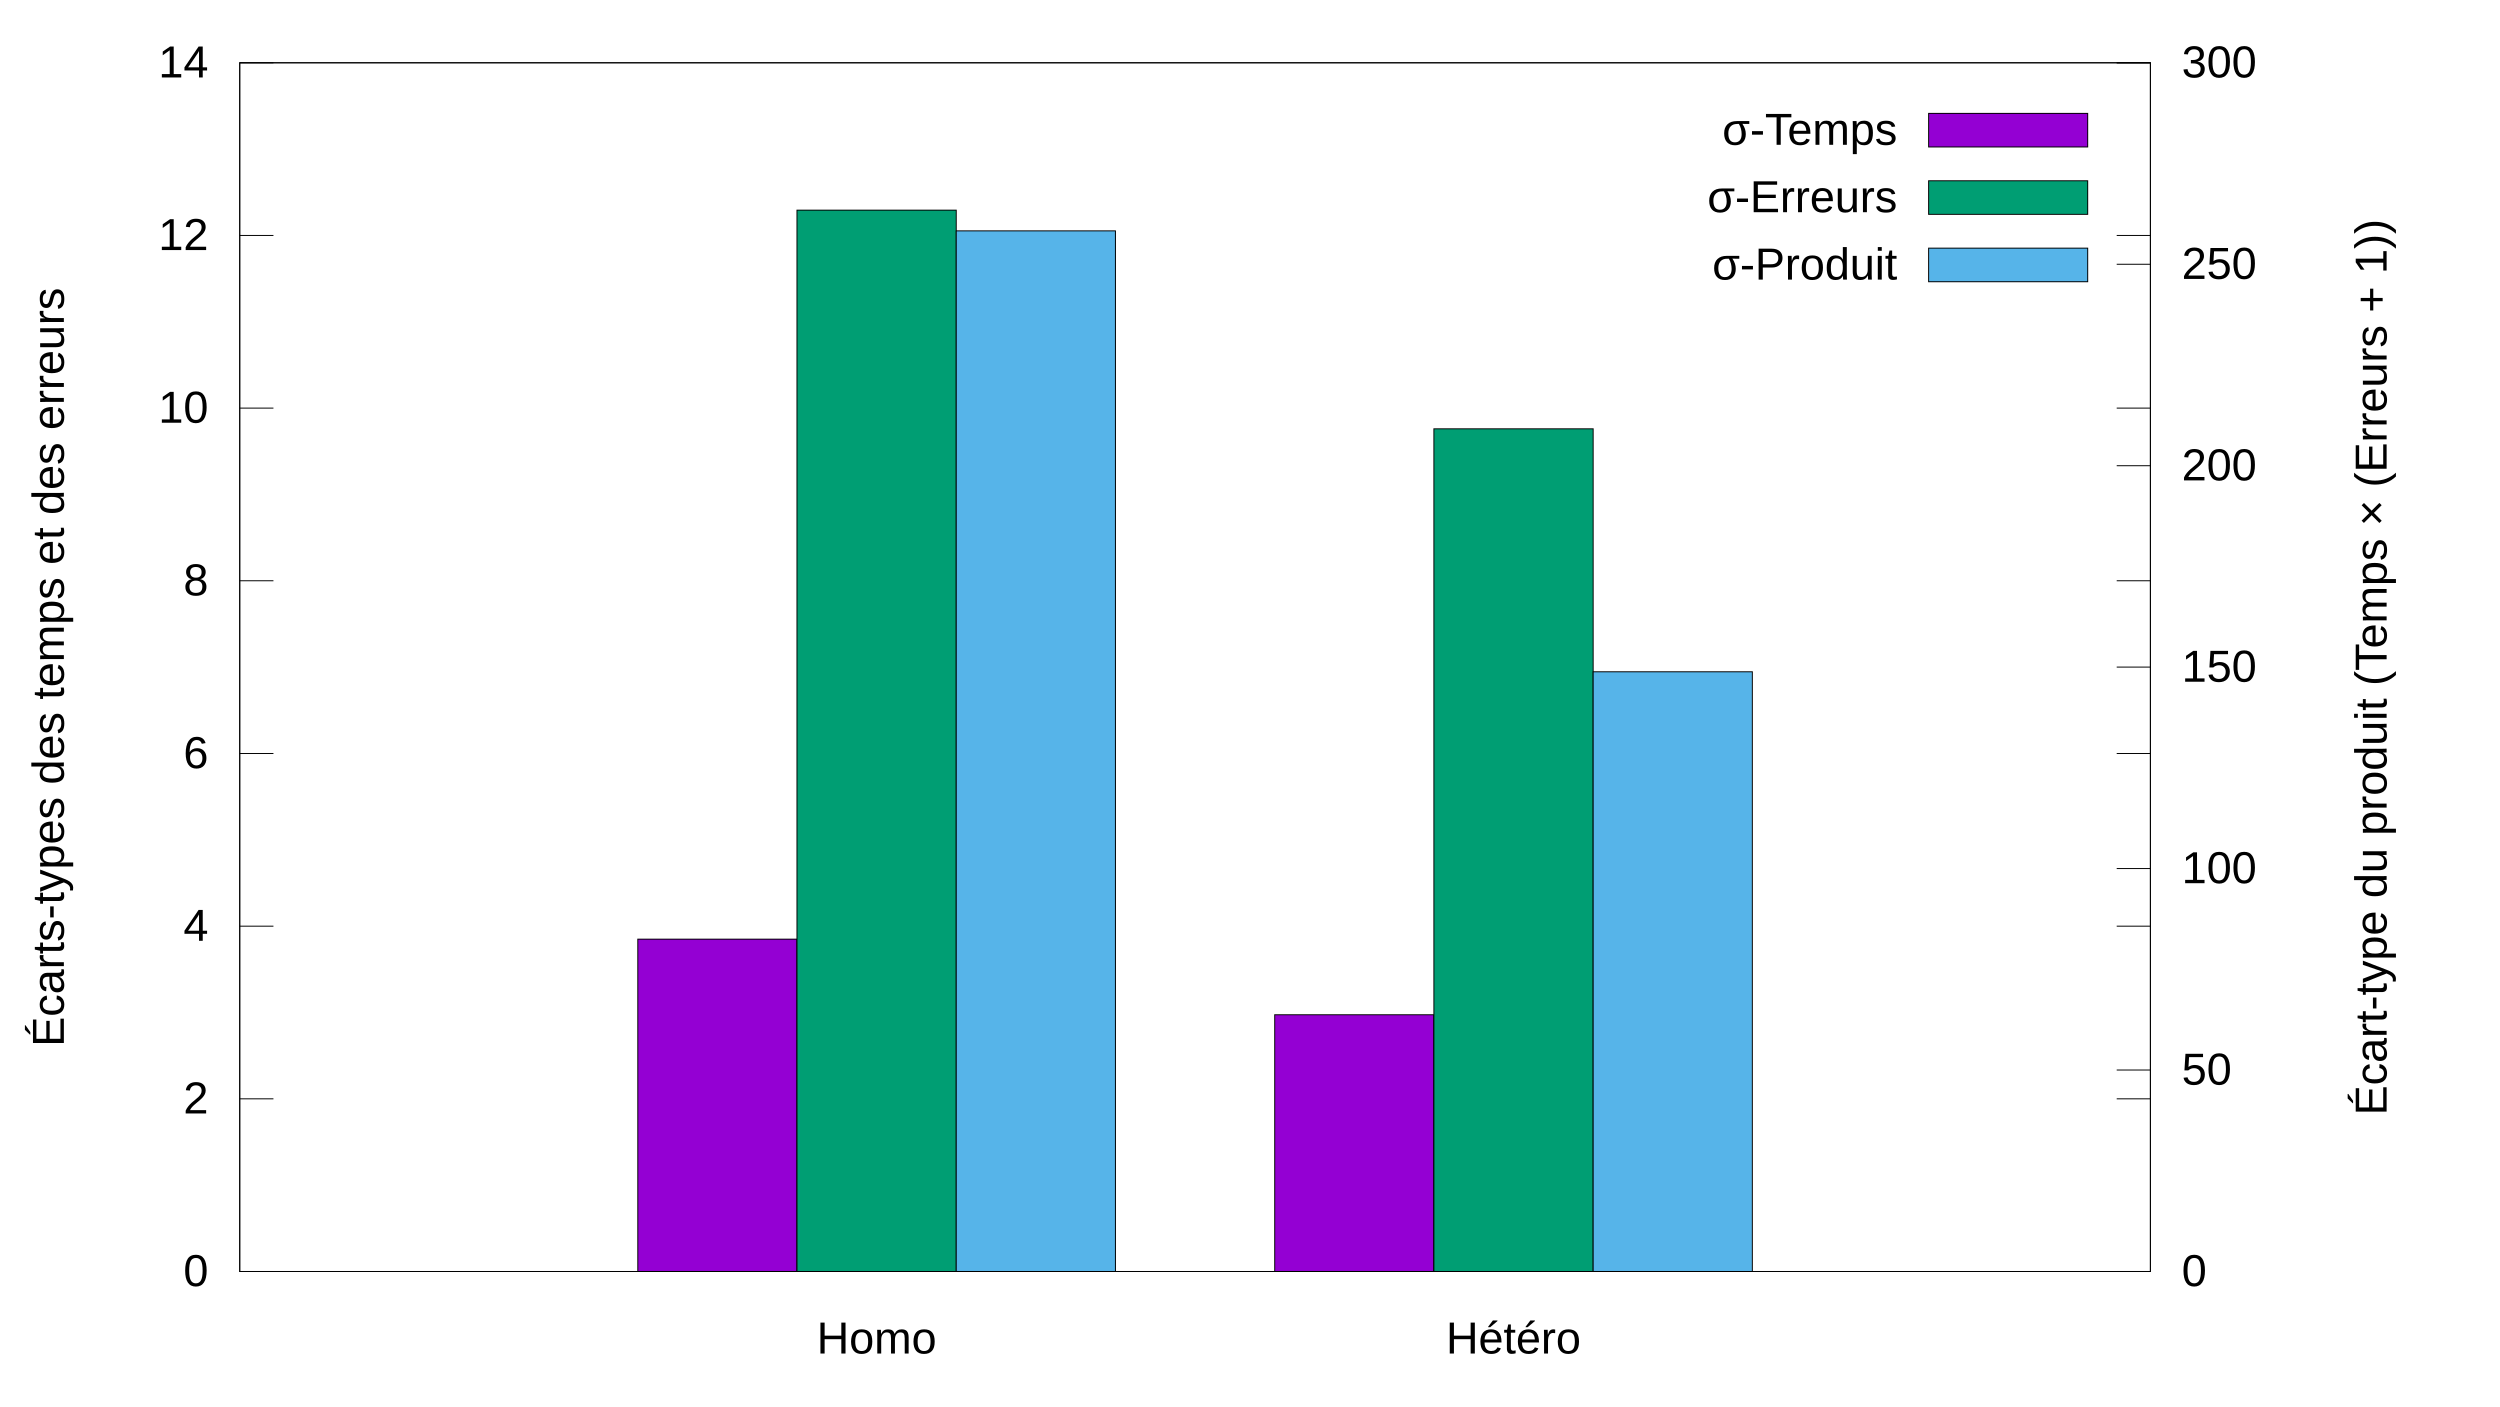
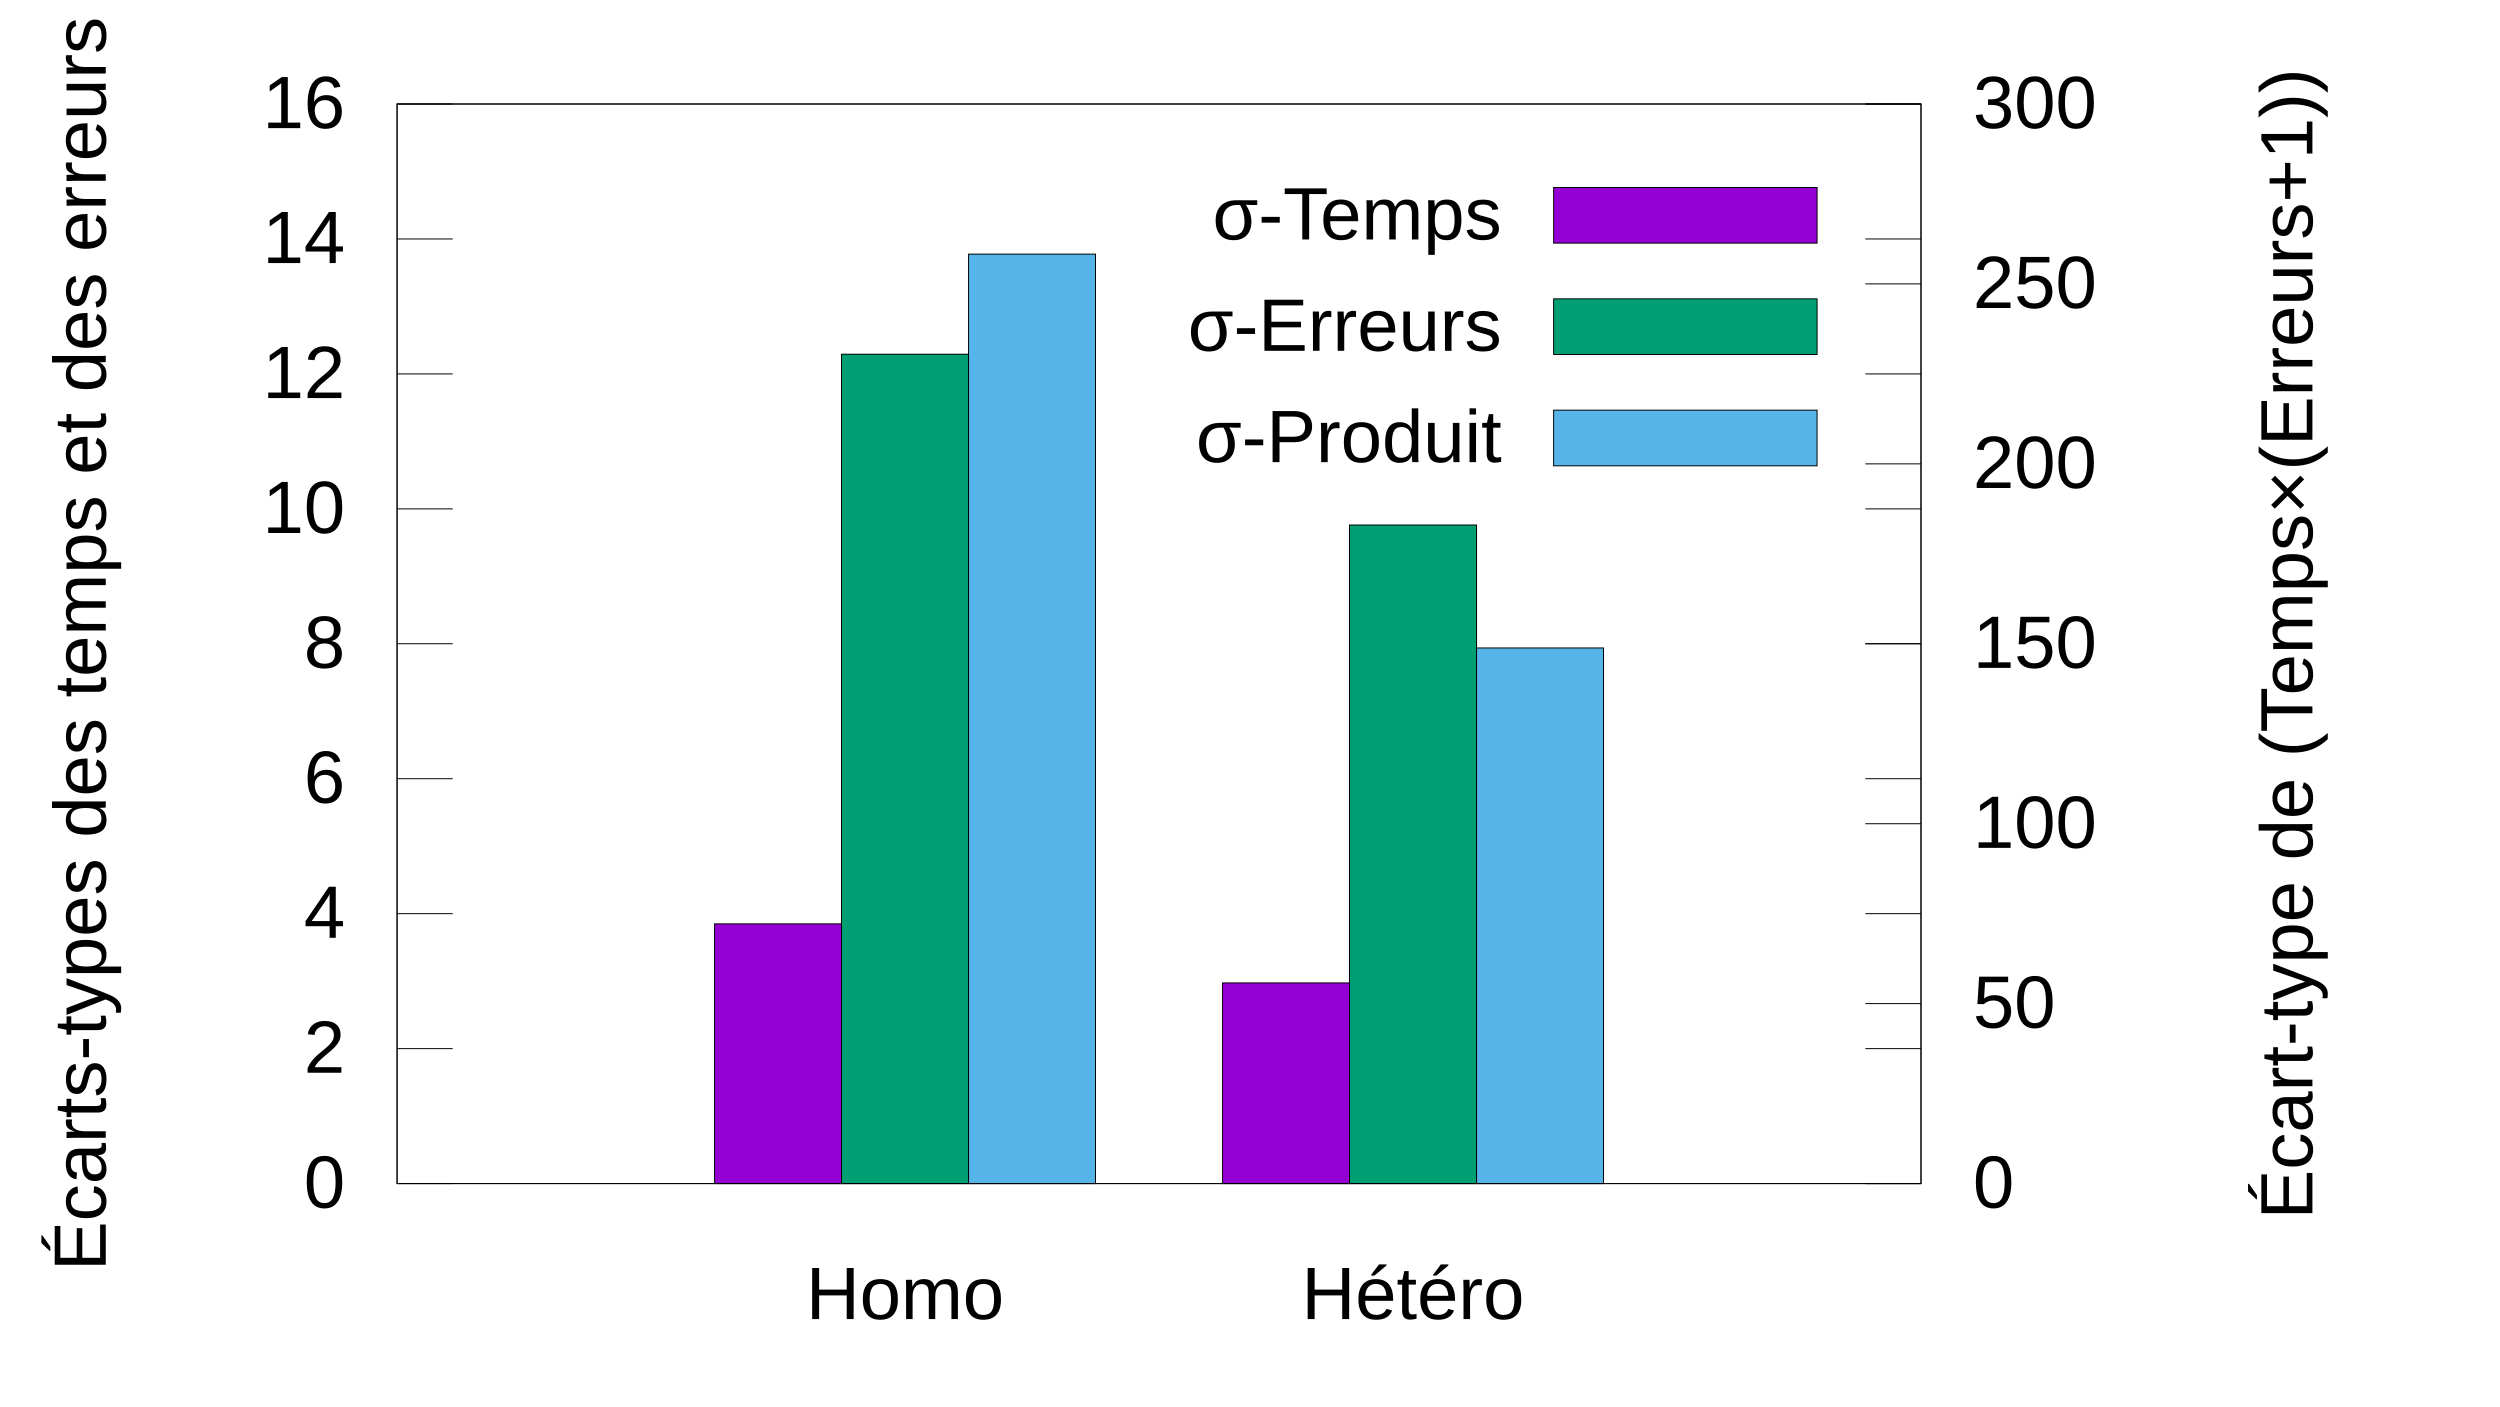
<svg xmlns="http://www.w3.org/2000/svg" xmlns:xlink="http://www.w3.org/1999/xlink" width="2560" height="1440" viewBox="0 0 2560 1440">
  <g id="gnuplot_canvas">
    <rect x="0" y="0" width="2560" height="1440" fill="none" />
    <defs>
      <circle id="gpDot" r="0.5" stroke-width="0.5" />
-       <path id="gpPt0" stroke-width="0.058" stroke="currentColor" d="M-1,0 h2 M0,-1 v2" />
-       <path id="gpPt1" stroke-width="0.058" stroke="currentColor" d="M-1,-1 L1,1 M1,-1 L-1,1" />
-       <path id="gpPt2" stroke-width="0.058" stroke="currentColor" d="M-1,0 L1,0 M0,-1 L0,1 M-1,-1 L1,1 M-1,1 L1,-1" />
-       <rect id="gpPt3" stroke-width="0.058" stroke="currentColor" x="-1" y="-1" width="2" height="2" />
-       <rect id="gpPt4" stroke-width="0.058" stroke="currentColor" fill="currentColor" x="-1" y="-1" width="2" height="2" />
-       <circle id="gpPt5" stroke-width="0.058" stroke="currentColor" cx="0" cy="0" r="1" />
+       <path id="gpPt0" stroke-width="0.035" stroke="currentColor" d="M-1,0 h2 M0,-1 v2" />
+       <path id="gpPt1" stroke-width="0.035" stroke="currentColor" d="M-1,-1 L1,1 M1,-1 L-1,1" />
+       <path id="gpPt2" stroke-width="0.035" stroke="currentColor" d="M-1,0 L1,0 M0,-1 L0,1 M-1,-1 L1,1 M-1,1 L1,-1" />
+       <rect id="gpPt3" stroke-width="0.035" stroke="currentColor" x="-1" y="-1" width="2" height="2" />
+       <rect id="gpPt4" stroke-width="0.035" stroke="currentColor" fill="currentColor" x="-1" y="-1" width="2" height="2" />
+       <circle id="gpPt5" stroke-width="0.035" stroke="currentColor" cx="0" cy="0" r="1" />
      <use xlink:href="#gpPt5" id="gpPt6" fill="currentColor" stroke="none" />
-       <path id="gpPt7" stroke-width="0.058" stroke="currentColor" d="M0,-1.33 L-1.33,0.67 L1.33,0.67 z" />
+       <path id="gpPt7" stroke-width="0.035" stroke="currentColor" d="M0,-1.33 L-1.33,0.67 L1.33,0.67 z" />
      <use xlink:href="#gpPt7" id="gpPt8" fill="currentColor" stroke="none" />
      <use xlink:href="#gpPt7" id="gpPt9" stroke="currentColor" transform="rotate(180)" />
      <use xlink:href="#gpPt9" id="gpPt10" fill="currentColor" stroke="none" />
      <use xlink:href="#gpPt3" id="gpPt11" stroke="currentColor" transform="rotate(45)" />
      <use xlink:href="#gpPt11" id="gpPt12" fill="currentColor" stroke="none" />
-       <path id="gpPt13" stroke-width="0.058" stroke="currentColor" d="M0,1.330 L1.265,0.411 L0.782,-1.067 L-0.782,-1.076 L-1.265,0.411 z" />
+       <path id="gpPt13" stroke-width="0.035" stroke="currentColor" d="M0,1.330 L1.265,0.411 L0.782,-1.067 L-0.782,-1.076 L-1.265,0.411 z" />
      <use xlink:href="#gpPt13" id="gpPt14" fill="currentColor" stroke="none" />
      <filter id="textbox" filterUnits="objectBoundingBox" x="0" y="0" height="1" width="1">
        <feFlood flood-color="white" flood-opacity="1" result="bgnd" />
        <feComposite in="SourceGraphic" in2="bgnd" operator="atop" />
      </filter>
      <filter id="greybox" filterUnits="objectBoundingBox" x="0" y="0" height="1" width="1">
        <feFlood flood-color="lightgrey" flood-opacity="1" result="grey" />
        <feComposite in="SourceGraphic" in2="grey" operator="atop" />
      </filter>
    </defs>
    <g fill="none" color="white" stroke="currentColor" stroke-width="1.00" stroke-linecap="butt" stroke-linejoin="miter">
</g>
    <g fill="none" color="black" stroke="currentColor" stroke-width="1.00" stroke-linecap="butt" stroke-linejoin="miter">
-       <path stroke="black" d="M245.5,1302.0 L280.0,1302.0 M2202.0,1302.0 L2167.5,1302.0  " />
-       <g transform="translate(213.4,1317.0)" stroke="none" fill="black" font-family="Arial" font-size="46.00" text-anchor="end">
+       <path stroke="black" d="M406.6,1212.0 L463.6,1212.0 M1967.1,1212.0 L1910.1,1212.0  " />
+       <g transform="translate(353.4,1236.7)" stroke="none" fill="black" font-family="Arial" font-size="76.00" text-anchor="end">
        <text>
          <tspan font-family="Arial"> 0</tspan>
        </text>
      </g>
    </g>
    <g fill="none" color="black" stroke="currentColor" stroke-width="1.00" stroke-linecap="butt" stroke-linejoin="miter">
-       <path stroke="black" d="M245.5,1125.2 L280.0,1125.2 M2202.0,1125.2 L2167.5,1125.2  " />
-       <g transform="translate(213.4,1140.2)" stroke="none" fill="black" font-family="Arial" font-size="46.00" text-anchor="end">
+       <path stroke="black" d="M406.6,1073.8 L463.6,1073.8 M1967.1,1073.8 L1910.1,1073.8  " />
+       <g transform="translate(353.4,1098.5)" stroke="none" fill="black" font-family="Arial" font-size="76.00" text-anchor="end">
        <text>
          <tspan font-family="Arial"> 2</tspan>
        </text>
      </g>
    </g>
    <g fill="none" color="black" stroke="currentColor" stroke-width="1.00" stroke-linecap="butt" stroke-linejoin="miter">
-       <path stroke="black" d="M245.5,948.4 L280.0,948.4 M2202.0,948.4 L2167.5,948.4  " />
-       <g transform="translate(213.4,963.4)" stroke="none" fill="black" font-family="Arial" font-size="46.00" text-anchor="end">
+       <path stroke="black" d="M406.6,935.6 L463.6,935.6 M1967.1,935.6 L1910.1,935.6  " />
+       <g transform="translate(353.4,960.3)" stroke="none" fill="black" font-family="Arial" font-size="76.00" text-anchor="end">
        <text>
          <tspan font-family="Arial"> 4</tspan>
        </text>
      </g>
    </g>
    <g fill="none" color="black" stroke="currentColor" stroke-width="1.00" stroke-linecap="butt" stroke-linejoin="miter">
-       <path stroke="black" d="M245.5,771.6 L280.0,771.6 M2202.0,771.6 L2167.5,771.6  " />
-       <g transform="translate(213.4,786.6)" stroke="none" fill="black" font-family="Arial" font-size="46.00" text-anchor="end">
+       <path stroke="black" d="M406.6,797.4 L463.6,797.4 M1967.1,797.4 L1910.1,797.4  " />
+       <g transform="translate(353.4,822.1)" stroke="none" fill="black" font-family="Arial" font-size="76.00" text-anchor="end">
        <text>
          <tspan font-family="Arial"> 6</tspan>
        </text>
      </g>
    </g>
    <g fill="none" color="black" stroke="currentColor" stroke-width="1.00" stroke-linecap="butt" stroke-linejoin="miter">
-       <path stroke="black" d="M245.5,594.7 L280.0,594.7 M2202.0,594.7 L2167.5,594.7  " />
-       <g transform="translate(213.4,609.7)" stroke="none" fill="black" font-family="Arial" font-size="46.00" text-anchor="end">
+       <path stroke="black" d="M406.6,659.2 L463.6,659.2 M1967.1,659.2 L1910.1,659.2  " />
+       <g transform="translate(353.4,683.9)" stroke="none" fill="black" font-family="Arial" font-size="76.00" text-anchor="end">
        <text>
          <tspan font-family="Arial"> 8</tspan>
        </text>
      </g>
    </g>
    <g fill="none" color="black" stroke="currentColor" stroke-width="1.00" stroke-linecap="butt" stroke-linejoin="miter">
-       <path stroke="black" d="M245.5,417.9 L280.0,417.9 M2202.0,417.9 L2167.5,417.9  " />
-       <g transform="translate(213.4,432.9)" stroke="none" fill="black" font-family="Arial" font-size="46.00" text-anchor="end">
+       <path stroke="black" d="M406.6,521.1 L463.6,521.1 M1967.1,521.1 L1910.1,521.1  " />
+       <g transform="translate(353.4,545.8)" stroke="none" fill="black" font-family="Arial" font-size="76.00" text-anchor="end">
        <text>
          <tspan font-family="Arial"> 10</tspan>
        </text>
      </g>
    </g>
    <g fill="none" color="black" stroke="currentColor" stroke-width="1.00" stroke-linecap="butt" stroke-linejoin="miter">
-       <path stroke="black" d="M245.5,241.1 L280.0,241.1 M2202.0,241.1 L2167.5,241.1  " />
-       <g transform="translate(213.4,256.1)" stroke="none" fill="black" font-family="Arial" font-size="46.00" text-anchor="end">
+       <path stroke="black" d="M406.6,382.9 L463.6,382.9 M1967.1,382.9 L1910.1,382.9  " />
+       <g transform="translate(353.4,407.6)" stroke="none" fill="black" font-family="Arial" font-size="76.00" text-anchor="end">
        <text>
          <tspan font-family="Arial"> 12</tspan>
        </text>
      </g>
    </g>
    <g fill="none" color="black" stroke="currentColor" stroke-width="1.00" stroke-linecap="butt" stroke-linejoin="miter">
-       <path stroke="black" d="M245.5,64.3 L280.0,64.3 M2202.0,64.3 L2167.5,64.3  " />
-       <g transform="translate(213.4,79.3)" stroke="none" fill="black" font-family="Arial" font-size="46.00" text-anchor="end">
+       <path stroke="black" d="M406.6,244.7 L463.6,244.7 M1967.1,244.7 L1910.1,244.7  " />
+       <g transform="translate(353.4,269.4)" stroke="none" fill="black" font-family="Arial" font-size="76.00" text-anchor="end">
        <text>
          <tspan font-family="Arial"> 14</tspan>
        </text>
      </g>
    </g>
    <g fill="none" color="black" stroke="currentColor" stroke-width="1.00" stroke-linecap="butt" stroke-linejoin="miter">
-       <path stroke="black" d="M897.7,1302.0 M897.7,64.3  " />
-       <g transform="translate(897.7,1386.0)" stroke="none" fill="black" font-family="Arial" font-size="46.00" text-anchor="middle">
+       <path stroke="black" d="M406.6,106.5 L463.6,106.5 M1967.1,106.5 L1910.1,106.5  " />
+       <g transform="translate(353.4,131.2)" stroke="none" fill="black" font-family="Arial" font-size="76.00" text-anchor="end">
+         <text>
+           <tspan font-family="Arial"> 16</tspan>
+         </text>
+       </g>
+     </g>
+     <g fill="none" color="black" stroke="currentColor" stroke-width="1.00" stroke-linecap="butt" stroke-linejoin="miter">
+       <path stroke="black" d="M926.8,1212.0 M926.8,106.5  " />
+       <g transform="translate(926.8,1350.7)" stroke="none" fill="black" font-family="Arial" font-size="76.00" text-anchor="middle">
        <text>
          <tspan font-family="Arial">Homo</tspan>
        </text>
      </g>
    </g>
    <g fill="none" color="black" stroke="currentColor" stroke-width="1.00" stroke-linecap="butt" stroke-linejoin="miter">
-       <path stroke="black" d="M1549.8,1302.0 M1549.8,64.3  " />
-       <g transform="translate(1549.8,1386.0)" stroke="none" fill="black" font-family="Arial" font-size="46.00" text-anchor="middle">
+       <path stroke="black" d="M1446.9,1212.0 M1446.9,106.5  " />
+       <g transform="translate(1446.9,1350.7)" stroke="none" fill="black" font-family="Arial" font-size="76.00" text-anchor="middle">
        <text>
          <tspan font-family="Arial">Hétéro</tspan>
        </text>
      </g>
    </g>
    <g fill="none" color="black" stroke="currentColor" stroke-width="1.00" stroke-linecap="butt" stroke-linejoin="miter">
-       <path stroke="black" d="M2202.0,1302.0 L2167.5,1302.0  " />
-       <g transform="translate(2234.1,1317.0)" stroke="none" fill="black" font-family="Arial" font-size="46.00" text-anchor="start">
+       <path stroke="black" d="M1967.1,1212.0 L1910.1,1212.0  " />
+       <g transform="translate(2020.3,1236.7)" stroke="none" fill="black" font-family="Arial" font-size="76.00" text-anchor="start">
        <text>
          <tspan font-family="Arial"> 0</tspan>
        </text>
      </g>
    </g>
    <g fill="none" color="black" stroke="currentColor" stroke-width="1.00" stroke-linecap="butt" stroke-linejoin="miter">
-       <path stroke="black" d="M2202.0,1095.7 L2167.5,1095.7  " />
-       <g transform="translate(2234.1,1110.7)" stroke="none" fill="black" font-family="Arial" font-size="46.00" text-anchor="start">
+       <path stroke="black" d="M1967.1,1027.7 L1910.1,1027.7  " />
+       <g transform="translate(2020.3,1052.4)" stroke="none" fill="black" font-family="Arial" font-size="76.00" text-anchor="start">
        <text>
          <tspan font-family="Arial"> 50</tspan>
        </text>
      </g>
    </g>
    <g fill="none" color="black" stroke="currentColor" stroke-width="1.00" stroke-linecap="butt" stroke-linejoin="miter">
-       <path stroke="black" d="M2202.0,889.4 L2167.5,889.4  " />
-       <g transform="translate(2234.1,904.4)" stroke="none" fill="black" font-family="Arial" font-size="46.00" text-anchor="start">
+       <path stroke="black" d="M1967.1,843.5 L1910.1,843.5  " />
+       <g transform="translate(2020.3,868.2)" stroke="none" fill="black" font-family="Arial" font-size="76.00" text-anchor="start">
        <text>
          <tspan font-family="Arial"> 100</tspan>
        </text>
      </g>
    </g>
    <g fill="none" color="black" stroke="currentColor" stroke-width="1.00" stroke-linecap="butt" stroke-linejoin="miter">
-       <path stroke="black" d="M2202.0,683.1 L2167.5,683.1  " />
-       <g transform="translate(2234.1,698.1)" stroke="none" fill="black" font-family="Arial" font-size="46.00" text-anchor="start">
+       <path stroke="black" d="M1967.1,659.2 L1910.1,659.2  " />
+       <g transform="translate(2020.3,683.9)" stroke="none" fill="black" font-family="Arial" font-size="76.00" text-anchor="start">
        <text>
          <tspan font-family="Arial"> 150</tspan>
        </text>
      </g>
    </g>
    <g fill="none" color="black" stroke="currentColor" stroke-width="1.00" stroke-linecap="butt" stroke-linejoin="miter">
-       <path stroke="black" d="M2202.0,476.9 L2167.5,476.9  " />
-       <g transform="translate(2234.1,491.9)" stroke="none" fill="black" font-family="Arial" font-size="46.00" text-anchor="start">
+       <path stroke="black" d="M1967.1,475.0 L1910.1,475.0  " />
+       <g transform="translate(2020.3,499.7)" stroke="none" fill="black" font-family="Arial" font-size="76.00" text-anchor="start">
        <text>
          <tspan font-family="Arial"> 200</tspan>
        </text>
      </g>
    </g>
    <g fill="none" color="black" stroke="currentColor" stroke-width="1.00" stroke-linecap="butt" stroke-linejoin="miter">
-       <path stroke="black" d="M2202.0,270.6 L2167.5,270.6  " />
-       <g transform="translate(2234.1,285.6)" stroke="none" fill="black" font-family="Arial" font-size="46.00" text-anchor="start">
+       <path stroke="black" d="M1967.1,290.7 L1910.1,290.7  " />
+       <g transform="translate(2020.3,315.4)" stroke="none" fill="black" font-family="Arial" font-size="76.00" text-anchor="start">
        <text>
          <tspan font-family="Arial"> 250</tspan>
        </text>
      </g>
    </g>
    <g fill="none" color="black" stroke="currentColor" stroke-width="1.00" stroke-linecap="butt" stroke-linejoin="miter">
-       <path stroke="black" d="M2202.0,64.3 L2167.5,64.3  " />
-       <g transform="translate(2234.1,79.3)" stroke="none" fill="black" font-family="Arial" font-size="46.00" text-anchor="start">
+       <path stroke="black" d="M1967.1,106.5 L1910.1,106.5  " />
+       <g transform="translate(2020.3,131.2)" stroke="none" fill="black" font-family="Arial" font-size="76.00" text-anchor="start">
        <text>
          <tspan font-family="Arial"> 300</tspan>
        </text>
      </g>
    </g>
    <g fill="none" color="black" stroke="currentColor" stroke-width="1.00" stroke-linecap="butt" stroke-linejoin="miter">
</g>
    <g fill="none" color="black" stroke="currentColor" stroke-width="1.00" stroke-linecap="butt" stroke-linejoin="miter">
-       <path stroke="black" d="M245.5,64.3 L245.5,1302.0 L2202.0,1302.0 L2202.0,64.3 L245.5,64.3 Z  " />
-     </g>
-     <g fill="none" color="black" stroke="currentColor" stroke-width="1.00" stroke-linecap="butt" stroke-linejoin="miter">
-       <g transform="translate(65.4,683.2) rotate(270)" stroke="none" fill="black" font-family="Arial" font-size="46.00" text-anchor="middle">
+       <path stroke="black" d="M406.6,106.5 L406.6,1212.0 L1967.1,1212.0 L1967.1,106.5 L406.6,106.5 Z  " />
+     </g>
+     <g fill="none" color="black" stroke="currentColor" stroke-width="1.00" stroke-linecap="butt" stroke-linejoin="miter">
+       <g transform="translate(108.3,659.3) rotate(270)" stroke="none" fill="black" font-family="Arial" font-size="76.00" text-anchor="middle">
        <text>
          <tspan font-family="Arial">Écarts-types des temps et des erreurs</tspan>
        </text>
      </g>
    </g>
    <g fill="none" color="black" stroke="currentColor" stroke-width="1.00" stroke-linecap="butt" stroke-linejoin="miter">
-       <g transform="translate(2443.9,683.2) rotate(270)" stroke="none" fill="black" font-family="Arial" font-size="46.00" text-anchor="middle">
-         <text>
-           <tspan font-family="Arial">Écart-type du produit (Temps × (Erreurs + 1))</tspan>
+       <g transform="translate(2367.9,659.3) rotate(270)" stroke="none" fill="black" font-family="Arial" font-size="76.00" text-anchor="middle">
+         <text>
+           <tspan font-family="Arial">Écart-type de (Temps×(Erreurs+1))</tspan>
        </text>
      </g>
    </g>
    <g fill="none" color="black" stroke="currentColor" stroke-width="1.00" stroke-linecap="butt" stroke-linejoin="miter">
</g>
    <g id="gnuplot_plot_1">
      <g fill="none" color="black" stroke="currentColor" stroke-width="1.00" stroke-linecap="butt" stroke-linejoin="miter">
-         <g transform="translate(1942.8,148.3)" stroke="none" fill="black" font-family="Arial" font-size="46.00" text-anchor="end">
+         <g transform="translate(1537.7,245.2)" stroke="none" fill="black" font-family="Arial" font-size="76.00" text-anchor="end">
          <text>
            <tspan font-family="Arial">σ-Temps</tspan>
          </text>
        </g>
      </g>
      <g fill="none" color="black" stroke="currentColor" stroke-width="1.00" stroke-linecap="butt" stroke-linejoin="miter">
        <g stroke="none" shape-rendering="crispEdges">
-           <polygon fill="rgb(148,   0, 211)" points="1974.9,150.5 2137.8,150.5 2137.8,116.0 1974.9,116.0 " />
-         </g>
-         <path stroke="black" d="M1974.9,150.5 L2137.8,150.5 L2137.8,116.1 L1974.9,116.1 L1974.9,150.5 Z  " />
-       </g>
-       <g fill="none" color="black" stroke="currentColor" stroke-width="1.00" stroke-linecap="butt" stroke-linejoin="miter">
-         <g stroke="none" shape-rendering="crispEdges">
-           <polygon fill="rgb(148,   0, 211)" points="653.1,1302.0 816.2,1302.0 816.2,961.6 653.1,961.6 " />
-         </g>
-         <path stroke="black" d="M653.1,1302.0 L653.1,961.7 L816.1,961.7 L816.1,1302.0 L653.1,1302.0 Z  " />
-       </g>
-       <g fill="none" color="black" stroke="currentColor" stroke-width="1.00" stroke-linecap="butt" stroke-linejoin="miter">
-         <g stroke="none" shape-rendering="crispEdges">
-           <polygon fill="rgb(148,   0, 211)" points="1305.3,1302.0 1468.4,1302.0 1468.4,1039.0 1305.3,1039.0 " />
-         </g>
-         <path stroke="black" d="M1305.3,1302.0 L1305.3,1039.1 L1468.3,1039.1 L1468.3,1302.0 L1305.3,1302.0 Z  " />
+           <polygon fill="rgb(148,   0, 211)" points="1590.9,249.0 1860.7,249.0 1860.7,192.0 1590.9,192.0 " />
+         </g>
+         <path stroke="black" d="M1590.9,249.0 L1860.7,249.0 L1860.7,192.0 L1590.9,192.0 L1590.9,249.0 Z  " />
+       </g>
+       <g fill="none" color="black" stroke="currentColor" stroke-width="1.00" stroke-linecap="butt" stroke-linejoin="miter">
+         <g stroke="none" shape-rendering="crispEdges">
+           <polygon fill="rgb(148,   0, 211)" points="731.7,1212.0 861.8,1212.0 861.8,945.9 731.7,945.9 " />
+         </g>
+         <path stroke="black" d="M731.7,1212.0 L731.7,946.0 L861.7,946.0 L861.7,1212.0 L731.7,1212.0 Z  " />
+       </g>
+       <g fill="none" color="black" stroke="currentColor" stroke-width="1.00" stroke-linecap="butt" stroke-linejoin="miter">
+         <g stroke="none" shape-rendering="crispEdges">
+           <polygon fill="rgb(148,   0, 211)" points="1251.9,1212.0 1382.0,1212.0 1382.0,1006.4 1251.9,1006.4 " />
+         </g>
+         <path stroke="black" d="M1251.9,1212.0 L1251.9,1006.5 L1381.9,1006.5 L1381.9,1212.0 L1251.9,1212.0 Z  " />
      </g>
      <g fill="none" color="black" stroke="currentColor" stroke-width="1.00" stroke-linecap="butt" stroke-linejoin="miter">
</g>
    </g>
    <g id="gnuplot_plot_2">
      <g fill="none" color="black" stroke="currentColor" stroke-width="1.00" stroke-linecap="butt" stroke-linejoin="miter">
-         <g transform="translate(1942.8,217.3)" stroke="none" fill="black" font-family="Arial" font-size="46.00" text-anchor="end">
+         <g transform="translate(1537.7,359.2)" stroke="none" fill="black" font-family="Arial" font-size="76.00" text-anchor="end">
          <text>
            <tspan font-family="Arial">σ-Erreurs</tspan>
          </text>
        </g>
      </g>
      <g fill="none" color="black" stroke="currentColor" stroke-width="1.00" stroke-linecap="butt" stroke-linejoin="miter">
        <g stroke="none" shape-rendering="crispEdges">
-           <polygon fill="rgb(  0, 158, 115)" points="1974.9,219.5 2137.8,219.5 2137.8,185.0 1974.9,185.0 " />
-         </g>
-         <path stroke="black" d="M1974.9,219.5 L2137.8,219.5 L2137.8,185.1 L1974.9,185.1 L1974.9,219.5 Z  " />
-       </g>
-       <g fill="none" color="black" stroke="currentColor" stroke-width="1.00" stroke-linecap="butt" stroke-linejoin="miter">
-         <g stroke="none" shape-rendering="crispEdges">
-           <polygon fill="rgb(  0, 158, 115)" points="816.1,1302.0 979.3,1302.0 979.3,215.1 816.1,215.1 " />
-         </g>
-         <path stroke="black" d="M816.1,1302.0 L816.1,215.2 L979.2,215.2 L979.2,1302.0 L816.1,1302.0 Z  " />
-       </g>
-       <g fill="none" color="black" stroke="currentColor" stroke-width="1.00" stroke-linecap="butt" stroke-linejoin="miter">
-         <g stroke="none" shape-rendering="crispEdges">
-           <polygon fill="rgb(  0, 158, 115)" points="1468.3,1302.0 1631.5,1302.0 1631.5,439.0 1468.3,439.0 " />
-         </g>
-         <path stroke="black" d="M1468.3,1302.0 L1468.3,439.1 L1631.4,439.1 L1631.4,1302.0 L1468.3,1302.0 Z  " />
+           <polygon fill="rgb(  0, 158, 115)" points="1590.9,363.0 1860.7,363.0 1860.7,306.0 1590.9,306.0 " />
+         </g>
+         <path stroke="black" d="M1590.9,363.0 L1860.7,363.0 L1860.7,306.0 L1590.9,306.0 L1590.9,363.0 Z  " />
+       </g>
+       <g fill="none" color="black" stroke="currentColor" stroke-width="1.00" stroke-linecap="butt" stroke-linejoin="miter">
+         <g stroke="none" shape-rendering="crispEdges">
+           <polygon fill="rgb(  0, 158, 115)" points="861.7,1212.0 991.9,1212.0 991.9,362.6 861.7,362.6 " />
+         </g>
+         <path stroke="black" d="M861.7,1212.0 L861.7,362.7 L991.8,362.7 L991.8,1212.0 L861.7,1212.0 Z  " />
+       </g>
+       <g fill="none" color="black" stroke="currentColor" stroke-width="1.00" stroke-linecap="butt" stroke-linejoin="miter">
+         <g stroke="none" shape-rendering="crispEdges">
+           <polygon fill="rgb(  0, 158, 115)" points="1381.9,1212.0 1512.1,1212.0 1512.1,537.5 1381.9,537.5 " />
+         </g>
+         <path stroke="black" d="M1381.9,1212.0 L1381.9,537.6 L1512.0,537.6 L1512.0,1212.0 L1381.9,1212.0 Z  " />
      </g>
      <g fill="none" color="black" stroke="currentColor" stroke-width="1.00" stroke-linecap="butt" stroke-linejoin="miter">
</g>
    </g>
    <g id="gnuplot_plot_3">
      <g fill="none" color="black" stroke="currentColor" stroke-width="1.00" stroke-linecap="butt" stroke-linejoin="miter">
-         <g transform="translate(1942.8,286.3)" stroke="none" fill="black" font-family="Arial" font-size="46.00" text-anchor="end">
+         <g transform="translate(1537.7,473.2)" stroke="none" fill="black" font-family="Arial" font-size="76.00" text-anchor="end">
          <text>
            <tspan font-family="Arial">σ-Produit</tspan>
          </text>
        </g>
      </g>
      <g fill="none" color="black" stroke="currentColor" stroke-width="1.00" stroke-linecap="butt" stroke-linejoin="miter">
        <g stroke="none" shape-rendering="crispEdges">
-           <polygon fill="rgb( 86, 180, 233)" points="1974.9,288.5 2137.8,288.5 2137.8,254.0 1974.9,254.0 " />
-         </g>
-         <path stroke="black" d="M1974.9,288.5 L2137.8,288.5 L2137.8,254.1 L1974.9,254.1 L1974.9,288.5 Z  " />
-       </g>
-       <g fill="none" color="black" stroke="currentColor" stroke-width="1.00" stroke-linecap="butt" stroke-linejoin="miter">
-         <g stroke="none" shape-rendering="crispEdges">
-           <polygon fill="rgb( 86, 180, 233)" points="979.2,1302.0 1142.3,1302.0 1142.3,236.3 979.2,236.3 " />
-         </g>
-         <path stroke="black" d="M979.2,1302.0 L979.2,236.4 L1142.2,236.4 L1142.2,1302.0 L979.2,1302.0 Z  " />
-       </g>
-       <g fill="none" color="black" stroke="currentColor" stroke-width="1.00" stroke-linecap="butt" stroke-linejoin="miter">
-         <g stroke="none" shape-rendering="crispEdges">
-           <polygon fill="rgb( 86, 180, 233)" points="1631.4,1302.0 1794.5,1302.0 1794.5,687.8 1631.4,687.8 " />
-         </g>
-         <path stroke="black" d="M1631.4,1302.0 L1631.4,687.9 L1794.4,687.9 L1794.4,1302.0 L1631.4,1302.0 Z  " />
+           <polygon fill="rgb( 86, 180, 233)" points="1590.9,477.0 1860.7,477.0 1860.7,420.0 1590.9,420.0 " />
+         </g>
+         <path stroke="black" d="M1590.9,477.0 L1860.7,477.0 L1860.7,420.0 L1590.9,420.0 L1590.9,477.0 Z  " />
+       </g>
+       <g fill="none" color="black" stroke="currentColor" stroke-width="1.00" stroke-linecap="butt" stroke-linejoin="miter">
+         <g stroke="none" shape-rendering="crispEdges">
+           <polygon fill="rgb( 86, 180, 233)" points="991.8,1212.0 1121.9,1212.0 1121.9,260.1 991.8,260.1 " />
+         </g>
+         <path stroke="black" d="M991.8,1212.0 L991.8,260.2 L1121.8,260.2 L1121.8,1212.0 L991.8,1212.0 Z  " />
+       </g>
+       <g fill="none" color="black" stroke="currentColor" stroke-width="1.00" stroke-linecap="butt" stroke-linejoin="miter">
+         <g stroke="none" shape-rendering="crispEdges">
+           <polygon fill="rgb( 86, 180, 233)" points="1512.0,1212.0 1642.1,1212.0 1642.1,663.4 1512.0,663.4 " />
+         </g>
+         <path stroke="black" d="M1512.0,1212.0 L1512.0,663.5 L1642.0,663.5 L1642.0,1212.0 L1512.0,1212.0 Z  " />
      </g>
      <g fill="none" color="black" stroke="currentColor" stroke-width="1.00" stroke-linecap="butt" stroke-linejoin="miter">
</g>
    </g>
    <g fill="none" color="white" stroke="rgb( 86, 180, 233)" stroke-width="2.00" stroke-linecap="butt" stroke-linejoin="miter">
</g>
    <g fill="none" color="black" stroke="currentColor" stroke-width="2.00" stroke-linecap="butt" stroke-linejoin="miter">
</g>
    <g fill="none" color="black" stroke="black" stroke-width="1.00" stroke-linecap="butt" stroke-linejoin="miter">
</g>
    <g fill="none" color="black" stroke="currentColor" stroke-width="1.00" stroke-linecap="butt" stroke-linejoin="miter">
-       <path stroke="black" d="M245.5,64.3 L245.5,1302.0 L2202.0,1302.0 L2202.0,64.3 L245.5,64.3 Z  " />
+       <path stroke="black" d="M406.6,106.5 L406.6,1212.0 L1967.1,1212.0 L1967.1,106.5 L406.6,106.5 Z  " />
    </g>
    <g fill="none" color="black" stroke="currentColor" stroke-width="1.00" stroke-linecap="butt" stroke-linejoin="miter">
</g>
  </g>
</svg>
